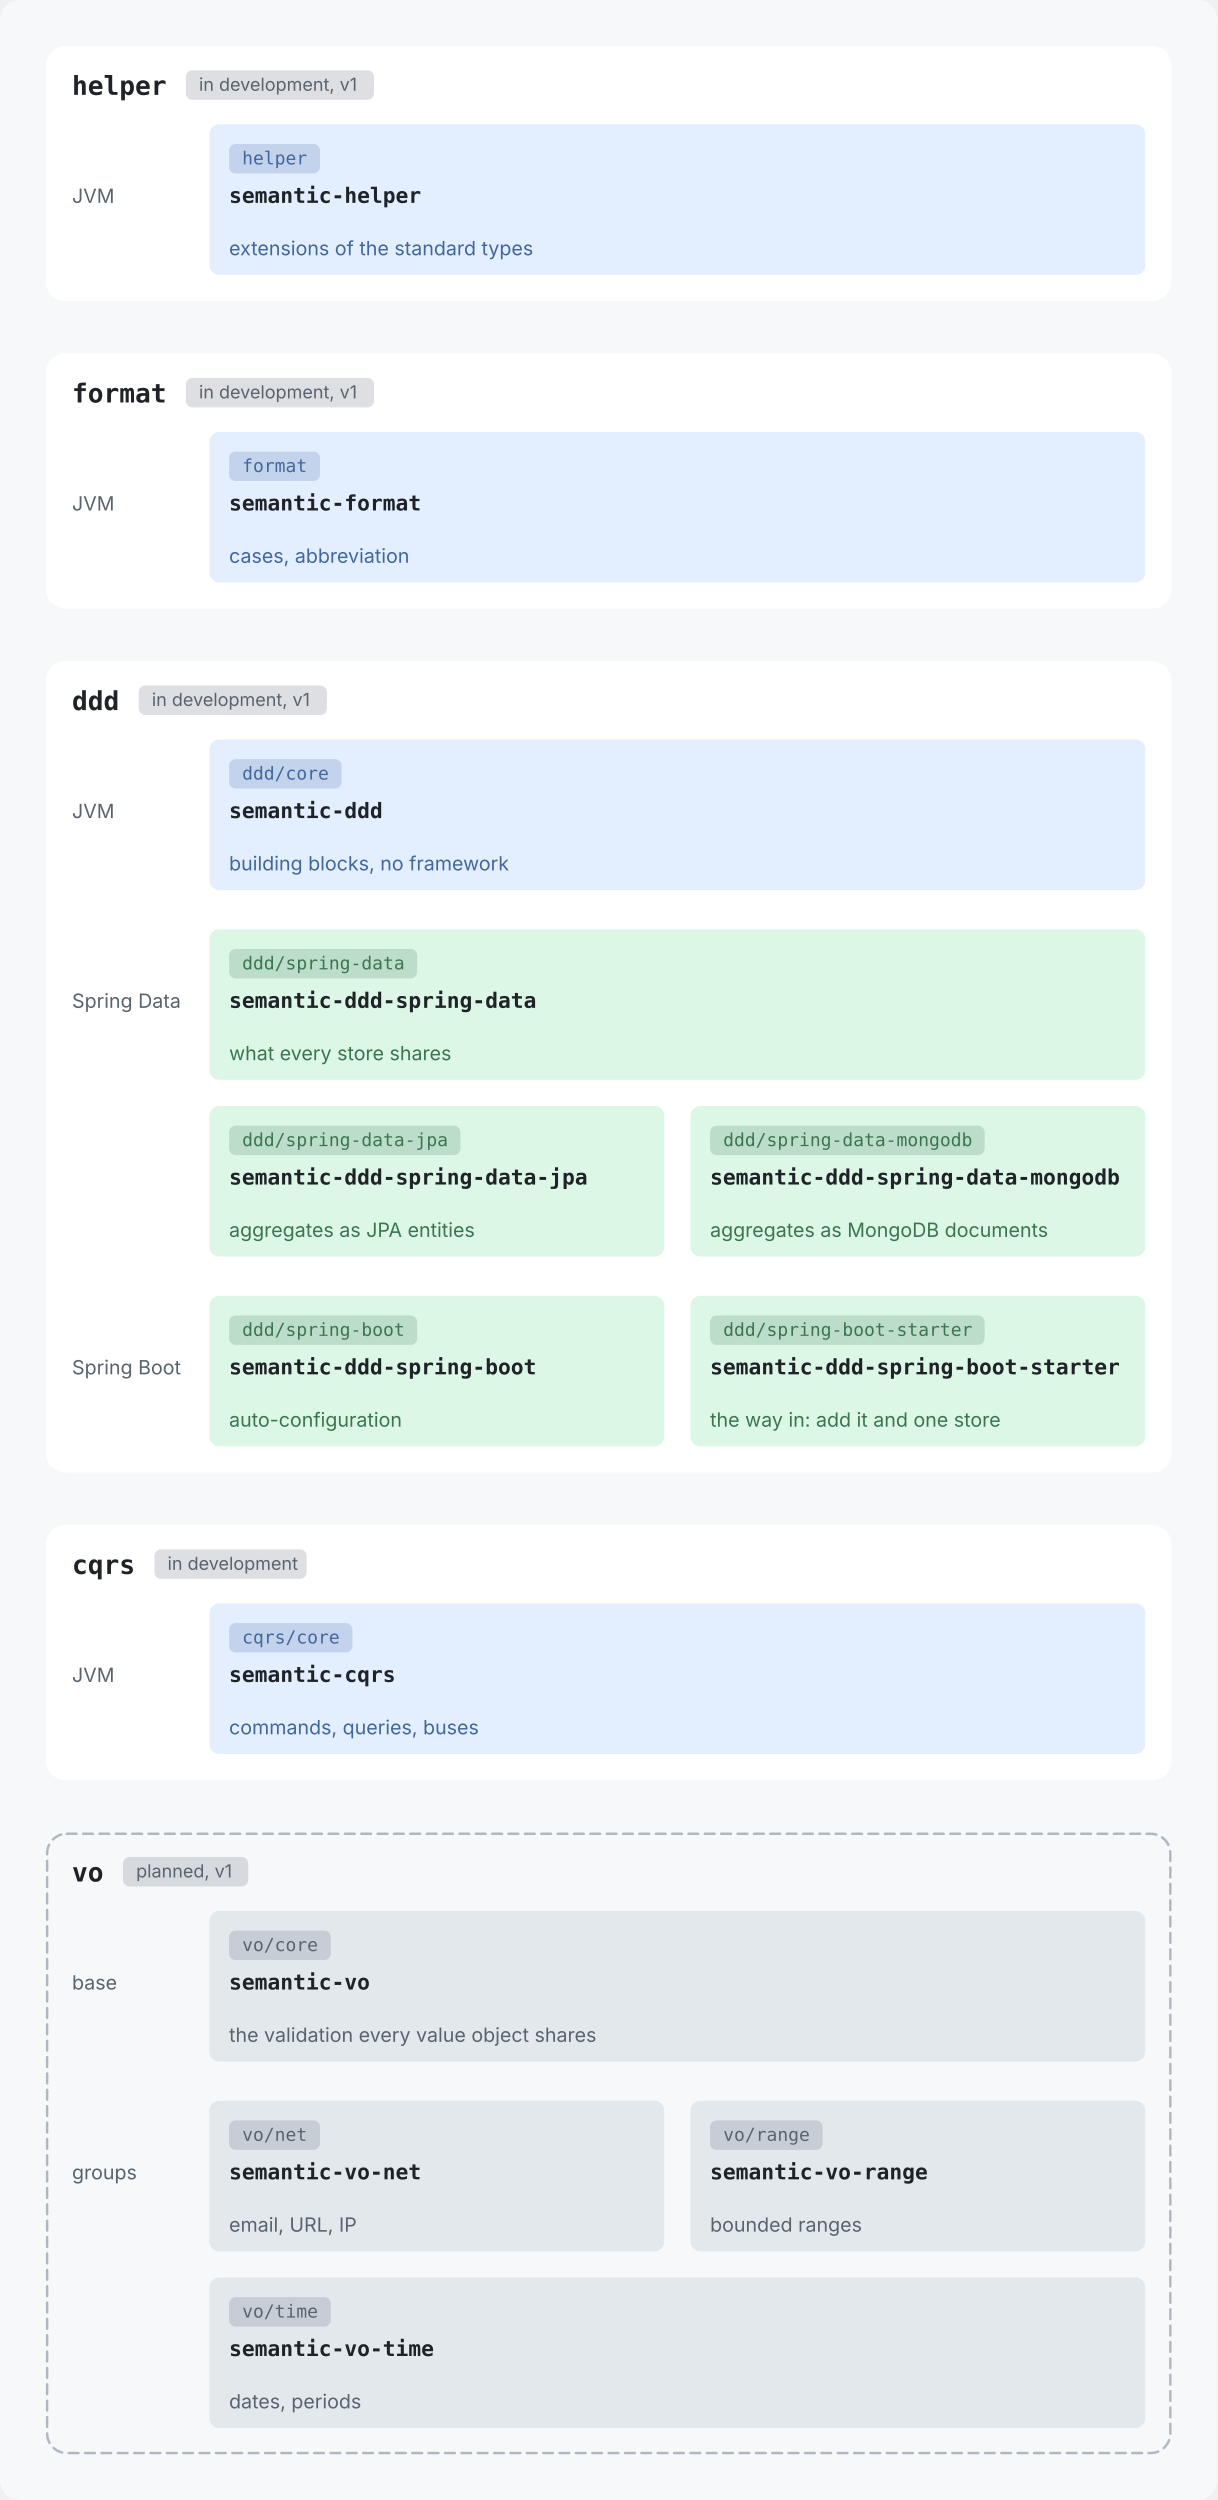
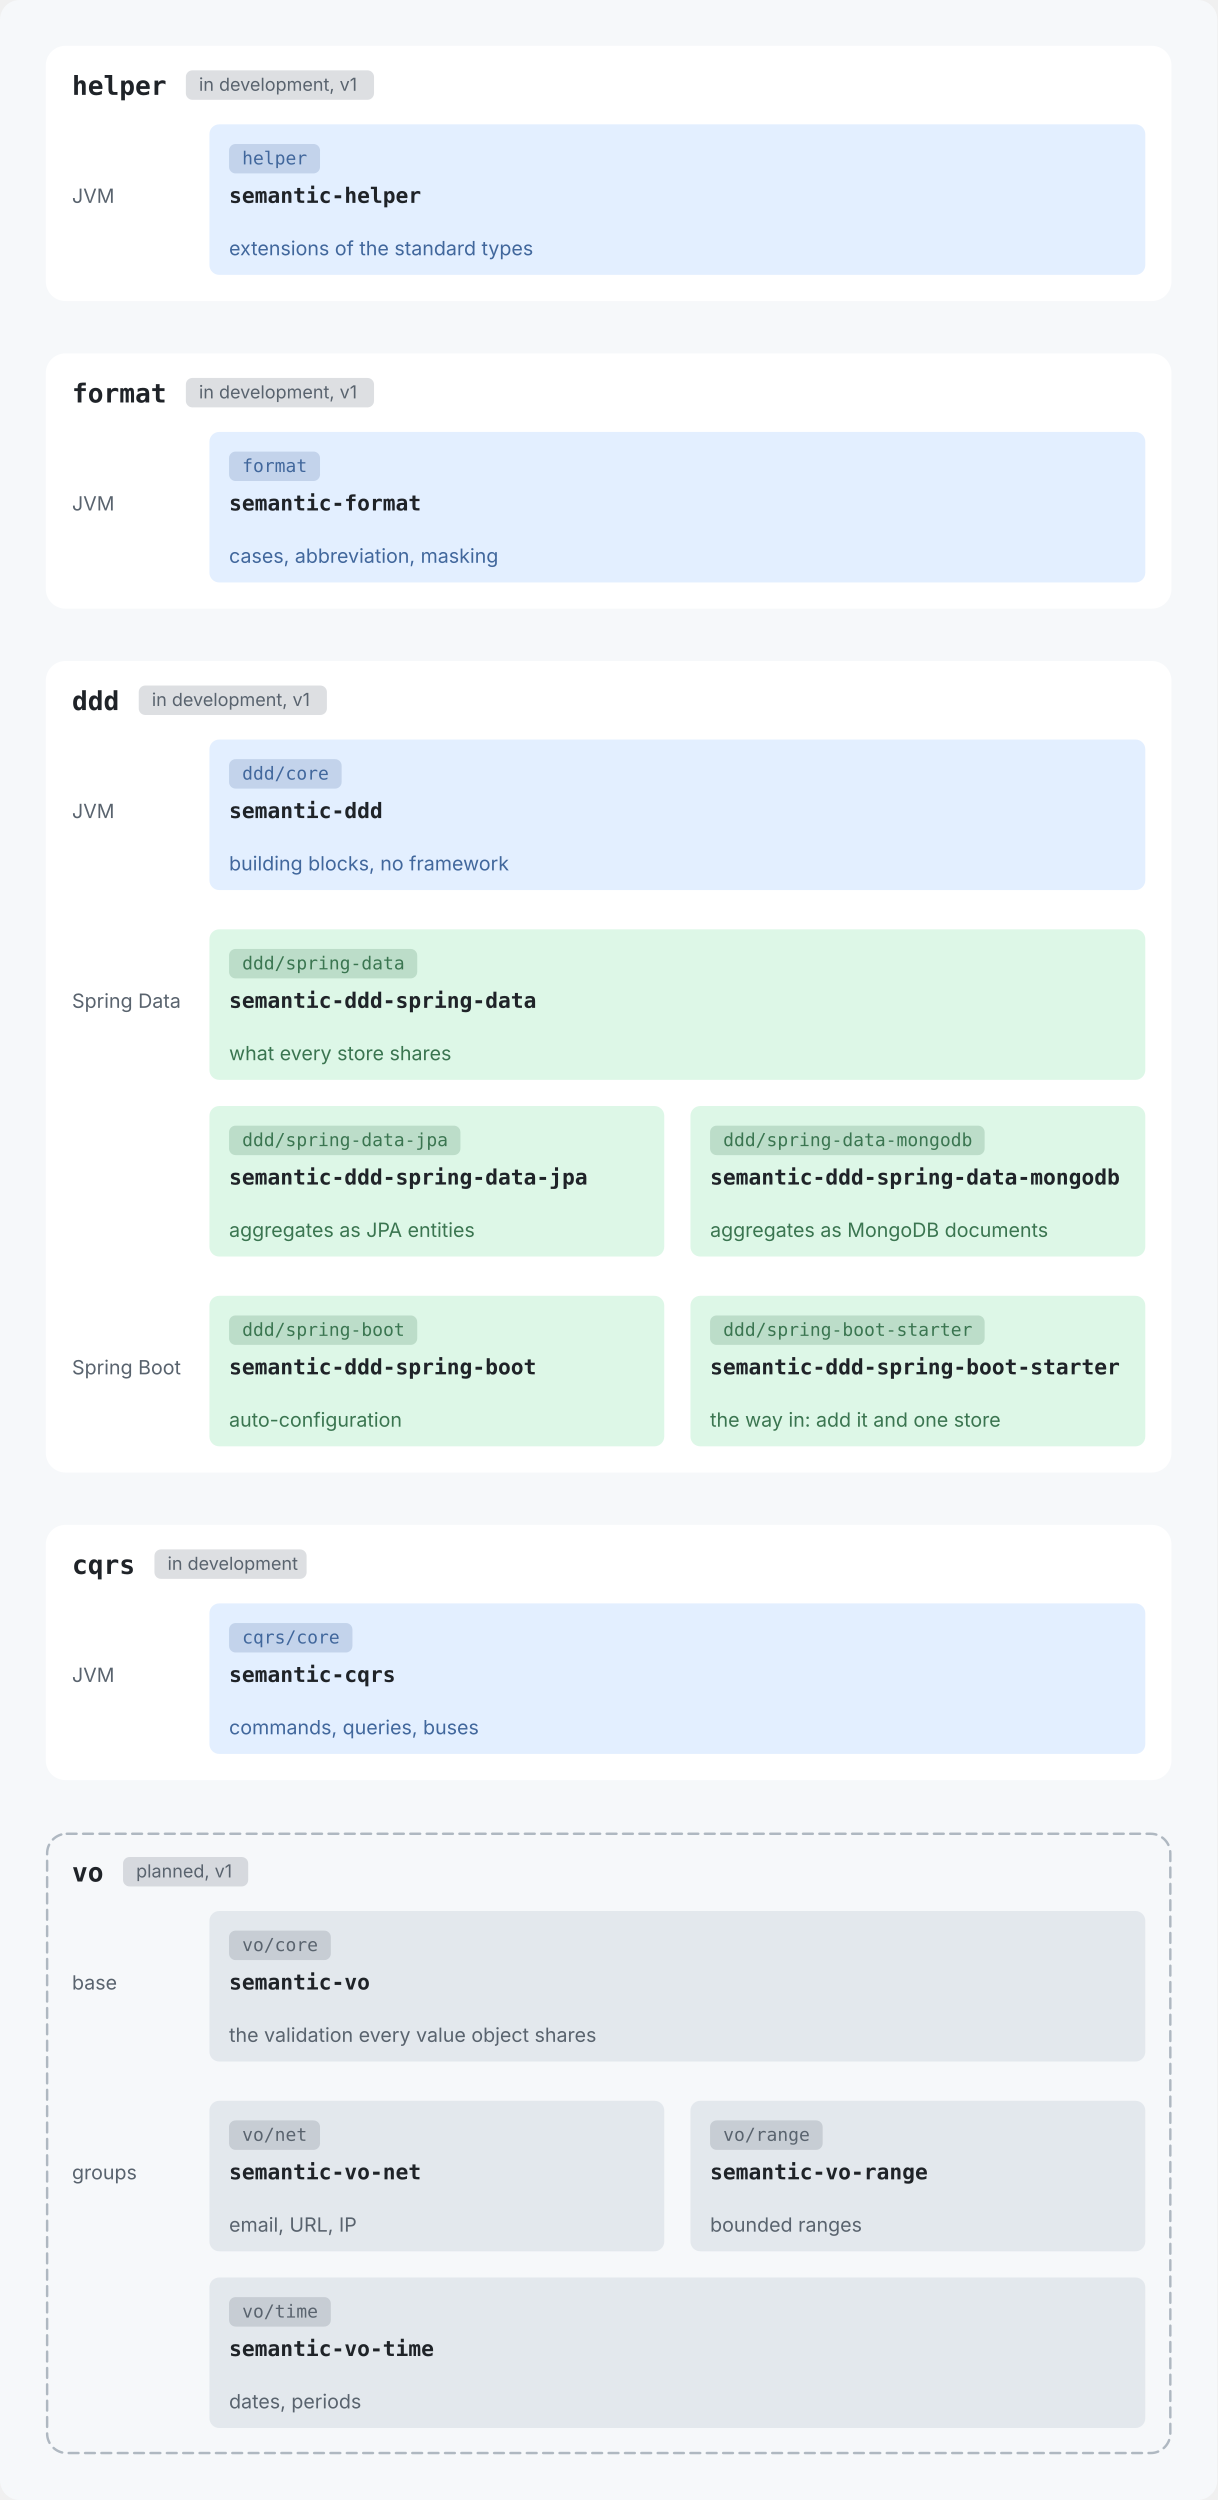
<svg xmlns="http://www.w3.org/2000/svg" viewBox="0 0 744 1528" width="744" height="1528" role="img">
  <rect width="744" height="1528" rx="12" fill="#F6F8FA" />
  <g transform="translate(12,12)">
    <rect x="16.0" y="16.0" width="688.0" height="156.0" rx="12" fill="#FFFFFF" />
    <text x="32.0" y="46.0" font-family="ui-monospace, SFMono-Regular, 'SF Mono', Menlo, Consolas, monospace" font-size="16" font-weight="600" fill="#1F2328" text-anchor="start">helper</text>
    <rect x="101.6" y="31.0" width="115.0" height="18" rx="4" fill="#59636E" fill-opacity="0.2" />
    <text x="109.6" y="43.5" font-family="-apple-system, BlinkMacSystemFont, 'Segoe UI', Inter, Helvetica, Arial, sans-serif" font-size="11" font-weight="400" fill="#59636E" text-anchor="start">in development, v1</text>
    <text x="32.0" y="112.0" font-family="-apple-system, BlinkMacSystemFont, 'Segoe UI', Inter, Helvetica, Arial, sans-serif" font-size="12" font-weight="400" fill="#59636E" text-anchor="start">JVM</text>
    <rect x="116.0" y="64.0" width="572.0" height="92.0" rx="6" fill="#E3EFFF" />
    <rect x="128.0" y="76.0" width="55.6" height="18" rx="4" fill="#41679C" fill-opacity="0.2" />
    <text x="136.0" y="88.5" font-family="ui-monospace, SFMono-Regular, 'SF Mono', Menlo, Consolas, monospace" font-size="11" font-weight="400" fill="#41679C" text-anchor="start">helper</text>
    <text x="128.0" y="112.0" font-family="ui-monospace, SFMono-Regular, 'SF Mono', Menlo, Consolas, monospace" font-size="13" font-weight="600" fill="#1F2328" text-anchor="start">semantic-helper</text>
    <text x="128.0" y="144.0" font-family="-apple-system, BlinkMacSystemFont, 'Segoe UI', Inter, Helvetica, Arial, sans-serif" font-size="12" font-weight="400" fill="#41679C" text-anchor="start">extensions of the standard types</text>
    <rect x="16.0" y="204.0" width="688.0" height="156.0" rx="12" fill="#FFFFFF" />
    <text x="32.0" y="234.0" font-family="ui-monospace, SFMono-Regular, 'SF Mono', Menlo, Consolas, monospace" font-size="16" font-weight="600" fill="#1F2328" text-anchor="start">format</text>
    <rect x="101.6" y="219.0" width="115.0" height="18" rx="4" fill="#59636E" fill-opacity="0.2" />
    <text x="109.6" y="231.5" font-family="-apple-system, BlinkMacSystemFont, 'Segoe UI', Inter, Helvetica, Arial, sans-serif" font-size="11" font-weight="400" fill="#59636E" text-anchor="start">in development, v1</text>
    <text x="32.0" y="300.0" font-family="-apple-system, BlinkMacSystemFont, 'Segoe UI', Inter, Helvetica, Arial, sans-serif" font-size="12" font-weight="400" fill="#59636E" text-anchor="start">JVM</text>
    <rect x="116.0" y="252.0" width="572.0" height="92.0" rx="6" fill="#E3EFFF" />
    <rect x="128.0" y="264.0" width="55.6" height="18" rx="4" fill="#41679C" fill-opacity="0.2" />
    <text x="136.0" y="276.5" font-family="ui-monospace, SFMono-Regular, 'SF Mono', Menlo, Consolas, monospace" font-size="11" font-weight="400" fill="#41679C" text-anchor="start">format</text>
    <text x="128.0" y="300.0" font-family="ui-monospace, SFMono-Regular, 'SF Mono', Menlo, Consolas, monospace" font-size="13" font-weight="600" fill="#1F2328" text-anchor="start">semantic-format</text>
-     <text x="128.0" y="332.0" font-family="-apple-system, BlinkMacSystemFont, 'Segoe UI', Inter, Helvetica, Arial, sans-serif" font-size="12" font-weight="400" fill="#41679C" text-anchor="start">cases, abbreviation</text>
+     <text x="128.0" y="332.0" font-family="-apple-system, BlinkMacSystemFont, 'Segoe UI', Inter, Helvetica, Arial, sans-serif" font-size="12" font-weight="400" fill="#41679C" text-anchor="start">cases, abbreviation, masking</text>
    <rect x="16.0" y="392.0" width="688.0" height="496.0" rx="12" fill="#FFFFFF" />
    <text x="32.0" y="422.0" font-family="ui-monospace, SFMono-Regular, 'SF Mono', Menlo, Consolas, monospace" font-size="16" font-weight="600" fill="#1F2328" text-anchor="start">ddd</text>
    <rect x="72.8" y="407.0" width="115.0" height="18" rx="4" fill="#59636E" fill-opacity="0.2" />
    <text x="80.8" y="419.5" font-family="-apple-system, BlinkMacSystemFont, 'Segoe UI', Inter, Helvetica, Arial, sans-serif" font-size="11" font-weight="400" fill="#59636E" text-anchor="start">in development, v1</text>
    <text x="32.0" y="488.0" font-family="-apple-system, BlinkMacSystemFont, 'Segoe UI', Inter, Helvetica, Arial, sans-serif" font-size="12" font-weight="400" fill="#59636E" text-anchor="start">JVM</text>
    <rect x="116.0" y="440.0" width="572.0" height="92.0" rx="6" fill="#E3EFFF" />
    <rect x="128.0" y="452.0" width="68.8" height="18" rx="4" fill="#41679C" fill-opacity="0.2" />
    <text x="136.0" y="464.5" font-family="ui-monospace, SFMono-Regular, 'SF Mono', Menlo, Consolas, monospace" font-size="11" font-weight="400" fill="#41679C" text-anchor="start">ddd/core</text>
    <text x="128.0" y="488.0" font-family="ui-monospace, SFMono-Regular, 'SF Mono', Menlo, Consolas, monospace" font-size="13" font-weight="600" fill="#1F2328" text-anchor="start">semantic-ddd</text>
    <text x="128.0" y="520.0" font-family="-apple-system, BlinkMacSystemFont, 'Segoe UI', Inter, Helvetica, Arial, sans-serif" font-size="12" font-weight="400" fill="#41679C" text-anchor="start">building blocks, no framework</text>
    <text x="32.0" y="604.0" font-family="-apple-system, BlinkMacSystemFont, 'Segoe UI', Inter, Helvetica, Arial, sans-serif" font-size="12" font-weight="400" fill="#59636E" text-anchor="start">Spring Data</text>
    <rect x="116.0" y="556.0" width="572.0" height="92.0" rx="6" fill="#DDF7E7" />
    <rect x="128.0" y="568.0" width="115.0" height="18" rx="4" fill="#3A7550" fill-opacity="0.2" />
    <text x="136.0" y="580.5" font-family="ui-monospace, SFMono-Regular, 'SF Mono', Menlo, Consolas, monospace" font-size="11" font-weight="400" fill="#3A7550" text-anchor="start">ddd/spring-data</text>
    <text x="128.0" y="604.0" font-family="ui-monospace, SFMono-Regular, 'SF Mono', Menlo, Consolas, monospace" font-size="13" font-weight="600" fill="#1F2328" text-anchor="start">semantic-ddd-spring-data</text>
    <text x="128.0" y="636.0" font-family="-apple-system, BlinkMacSystemFont, 'Segoe UI', Inter, Helvetica, Arial, sans-serif" font-size="12" font-weight="400" fill="#3A7550" text-anchor="start">what every store shares</text>
    <rect x="116.0" y="664.0" width="278.0" height="92.0" rx="6" fill="#DDF7E7" />
    <rect x="128.0" y="676.0" width="141.4" height="18" rx="4" fill="#3A7550" fill-opacity="0.2" />
    <text x="136.0" y="688.5" font-family="ui-monospace, SFMono-Regular, 'SF Mono', Menlo, Consolas, monospace" font-size="11" font-weight="400" fill="#3A7550" text-anchor="start">ddd/spring-data-jpa</text>
    <text x="128.0" y="712.0" font-family="ui-monospace, SFMono-Regular, 'SF Mono', Menlo, Consolas, monospace" font-size="13" font-weight="600" fill="#1F2328" text-anchor="start">semantic-ddd-spring-data-jpa</text>
    <text x="128.0" y="744.0" font-family="-apple-system, BlinkMacSystemFont, 'Segoe UI', Inter, Helvetica, Arial, sans-serif" font-size="12" font-weight="400" fill="#3A7550" text-anchor="start">aggregates as JPA entities</text>
    <rect x="410.0" y="664.0" width="278.0" height="92.0" rx="6" fill="#DDF7E7" />
    <rect x="422.0" y="676.0" width="167.8" height="18" rx="4" fill="#3A7550" fill-opacity="0.2" />
    <text x="430.0" y="688.5" font-family="ui-monospace, SFMono-Regular, 'SF Mono', Menlo, Consolas, monospace" font-size="11" font-weight="400" fill="#3A7550" text-anchor="start">ddd/spring-data-mongodb</text>
    <text x="422.0" y="712.0" font-family="ui-monospace, SFMono-Regular, 'SF Mono', Menlo, Consolas, monospace" font-size="13" font-weight="600" fill="#1F2328" text-anchor="start">semantic-ddd-spring-data-mongodb</text>
    <text x="422.0" y="744.0" font-family="-apple-system, BlinkMacSystemFont, 'Segoe UI', Inter, Helvetica, Arial, sans-serif" font-size="12" font-weight="400" fill="#3A7550" text-anchor="start">aggregates as MongoDB documents</text>
    <text x="32.0" y="828.0" font-family="-apple-system, BlinkMacSystemFont, 'Segoe UI', Inter, Helvetica, Arial, sans-serif" font-size="12" font-weight="400" fill="#59636E" text-anchor="start">Spring Boot</text>
    <rect x="116.0" y="780.0" width="278.0" height="92.0" rx="6" fill="#DDF7E7" />
    <rect x="128.0" y="792.0" width="115.0" height="18" rx="4" fill="#3A7550" fill-opacity="0.2" />
    <text x="136.0" y="804.5" font-family="ui-monospace, SFMono-Regular, 'SF Mono', Menlo, Consolas, monospace" font-size="11" font-weight="400" fill="#3A7550" text-anchor="start">ddd/spring-boot</text>
    <text x="128.0" y="828.0" font-family="ui-monospace, SFMono-Regular, 'SF Mono', Menlo, Consolas, monospace" font-size="13" font-weight="600" fill="#1F2328" text-anchor="start">semantic-ddd-spring-boot</text>
    <text x="128.0" y="860.0" font-family="-apple-system, BlinkMacSystemFont, 'Segoe UI', Inter, Helvetica, Arial, sans-serif" font-size="12" font-weight="400" fill="#3A7550" text-anchor="start">auto-configuration</text>
    <rect x="410.0" y="780.0" width="278.0" height="92.0" rx="6" fill="#DDF7E7" />
    <rect x="422.0" y="792.0" width="167.8" height="18" rx="4" fill="#3A7550" fill-opacity="0.2" />
    <text x="430.0" y="804.5" font-family="ui-monospace, SFMono-Regular, 'SF Mono', Menlo, Consolas, monospace" font-size="11" font-weight="400" fill="#3A7550" text-anchor="start">ddd/spring-boot-starter</text>
    <text x="422.0" y="828.0" font-family="ui-monospace, SFMono-Regular, 'SF Mono', Menlo, Consolas, monospace" font-size="13" font-weight="600" fill="#1F2328" text-anchor="start">semantic-ddd-spring-boot-starter</text>
    <text x="422.0" y="860.0" font-family="-apple-system, BlinkMacSystemFont, 'Segoe UI', Inter, Helvetica, Arial, sans-serif" font-size="12" font-weight="400" fill="#3A7550" text-anchor="start">the way in: add it and one store</text>
    <rect x="16.0" y="920.0" width="688.0" height="156.0" rx="12" fill="#FFFFFF" />
    <text x="32.0" y="950.0" font-family="ui-monospace, SFMono-Regular, 'SF Mono', Menlo, Consolas, monospace" font-size="16" font-weight="600" fill="#1F2328" text-anchor="start">cqrs</text>
    <rect x="82.4" y="935.0" width="93.0" height="18" rx="4" fill="#59636E" fill-opacity="0.2" />
    <text x="90.4" y="947.5" font-family="-apple-system, BlinkMacSystemFont, 'Segoe UI', Inter, Helvetica, Arial, sans-serif" font-size="11" font-weight="400" fill="#59636E" text-anchor="start">in development</text>
    <text x="32.0" y="1016.0" font-family="-apple-system, BlinkMacSystemFont, 'Segoe UI', Inter, Helvetica, Arial, sans-serif" font-size="12" font-weight="400" fill="#59636E" text-anchor="start">JVM</text>
    <rect x="116.0" y="968.0" width="572.0" height="92.0" rx="6" fill="#E3EFFF" />
    <rect x="128.0" y="980.0" width="75.4" height="18" rx="4" fill="#41679C" fill-opacity="0.2" />
    <text x="136.0" y="992.5" font-family="ui-monospace, SFMono-Regular, 'SF Mono', Menlo, Consolas, monospace" font-size="11" font-weight="400" fill="#41679C" text-anchor="start">cqrs/core</text>
    <text x="128.0" y="1016.0" font-family="ui-monospace, SFMono-Regular, 'SF Mono', Menlo, Consolas, monospace" font-size="13" font-weight="600" fill="#1F2328" text-anchor="start">semantic-cqrs</text>
    <text x="128.0" y="1048.0" font-family="-apple-system, BlinkMacSystemFont, 'Segoe UI', Inter, Helvetica, Arial, sans-serif" font-size="12" font-weight="400" fill="#41679C" text-anchor="start">commands, queries, buses</text>
    <rect x="16.8" y="1108.8" width="686.5" height="378.5" rx="12" fill="none" stroke="#AFB8C1" stroke-width="1.5" stroke-dasharray="6 4" stroke-linecap="round" />
    <text x="32.0" y="1138.0" font-family="ui-monospace, SFMono-Regular, 'SF Mono', Menlo, Consolas, monospace" font-size="16" font-weight="600" fill="#1F2328" text-anchor="start">vo</text>
    <rect x="63.2" y="1123.0" width="76.5" height="18" rx="4" fill="#59636E" fill-opacity="0.2" />
    <text x="71.2" y="1135.5" font-family="-apple-system, BlinkMacSystemFont, 'Segoe UI', Inter, Helvetica, Arial, sans-serif" font-size="11" font-weight="400" fill="#59636E" text-anchor="start">planned, v1</text>
    <text x="32.0" y="1204.0" font-family="-apple-system, BlinkMacSystemFont, 'Segoe UI', Inter, Helvetica, Arial, sans-serif" font-size="12" font-weight="400" fill="#59636E" text-anchor="start">base</text>
    <rect x="116.0" y="1156.0" width="572.0" height="92.0" rx="6" fill="#E3E8ED" />
    <rect x="128.0" y="1168.0" width="62.2" height="18" rx="4" fill="#59636E" fill-opacity="0.2" />
    <text x="136.0" y="1180.5" font-family="ui-monospace, SFMono-Regular, 'SF Mono', Menlo, Consolas, monospace" font-size="11" font-weight="400" fill="#59636E" text-anchor="start">vo/core</text>
    <text x="128.0" y="1204.0" font-family="ui-monospace, SFMono-Regular, 'SF Mono', Menlo, Consolas, monospace" font-size="13" font-weight="600" fill="#1F2328" text-anchor="start">semantic-vo</text>
    <text x="128.0" y="1236.0" font-family="-apple-system, BlinkMacSystemFont, 'Segoe UI', Inter, Helvetica, Arial, sans-serif" font-size="12" font-weight="400" fill="#59636E" text-anchor="start">the validation every value object shares</text>
    <text x="32.0" y="1320.0" font-family="-apple-system, BlinkMacSystemFont, 'Segoe UI', Inter, Helvetica, Arial, sans-serif" font-size="12" font-weight="400" fill="#59636E" text-anchor="start">groups</text>
    <rect x="116.0" y="1272.0" width="278.0" height="92.0" rx="6" fill="#E3E8ED" />
    <rect x="128.0" y="1284.0" width="55.6" height="18" rx="4" fill="#59636E" fill-opacity="0.2" />
    <text x="136.0" y="1296.5" font-family="ui-monospace, SFMono-Regular, 'SF Mono', Menlo, Consolas, monospace" font-size="11" font-weight="400" fill="#59636E" text-anchor="start">vo/net</text>
    <text x="128.0" y="1320.0" font-family="ui-monospace, SFMono-Regular, 'SF Mono', Menlo, Consolas, monospace" font-size="13" font-weight="600" fill="#1F2328" text-anchor="start">semantic-vo-net</text>
    <text x="128.0" y="1352.0" font-family="-apple-system, BlinkMacSystemFont, 'Segoe UI', Inter, Helvetica, Arial, sans-serif" font-size="12" font-weight="400" fill="#59636E" text-anchor="start">email, URL, IP</text>
    <rect x="410.0" y="1272.0" width="278.0" height="92.0" rx="6" fill="#E3E8ED" />
    <rect x="422.0" y="1284.0" width="68.8" height="18" rx="4" fill="#59636E" fill-opacity="0.2" />
    <text x="430.0" y="1296.5" font-family="ui-monospace, SFMono-Regular, 'SF Mono', Menlo, Consolas, monospace" font-size="11" font-weight="400" fill="#59636E" text-anchor="start">vo/range</text>
    <text x="422.0" y="1320.0" font-family="ui-monospace, SFMono-Regular, 'SF Mono', Menlo, Consolas, monospace" font-size="13" font-weight="600" fill="#1F2328" text-anchor="start">semantic-vo-range</text>
    <text x="422.0" y="1352.0" font-family="-apple-system, BlinkMacSystemFont, 'Segoe UI', Inter, Helvetica, Arial, sans-serif" font-size="12" font-weight="400" fill="#59636E" text-anchor="start">bounded ranges</text>
    <rect x="116.0" y="1380.0" width="572.0" height="92.0" rx="6" fill="#E3E8ED" />
    <rect x="128.0" y="1392.0" width="62.2" height="18" rx="4" fill="#59636E" fill-opacity="0.2" />
    <text x="136.0" y="1404.5" font-family="ui-monospace, SFMono-Regular, 'SF Mono', Menlo, Consolas, monospace" font-size="11" font-weight="400" fill="#59636E" text-anchor="start">vo/time</text>
    <text x="128.0" y="1428.0" font-family="ui-monospace, SFMono-Regular, 'SF Mono', Menlo, Consolas, monospace" font-size="13" font-weight="600" fill="#1F2328" text-anchor="start">semantic-vo-time</text>
    <text x="128.0" y="1460.0" font-family="-apple-system, BlinkMacSystemFont, 'Segoe UI', Inter, Helvetica, Arial, sans-serif" font-size="12" font-weight="400" fill="#59636E" text-anchor="start">dates, periods</text>
  </g>
</svg>
